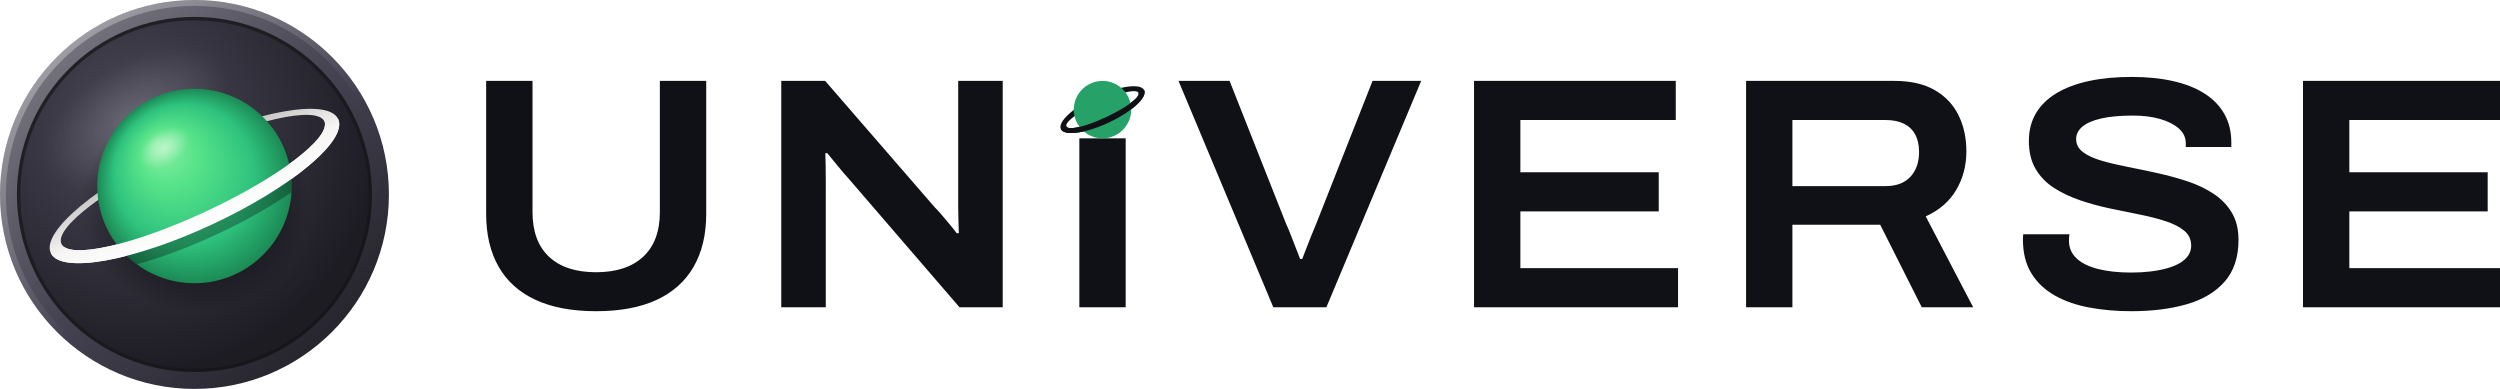
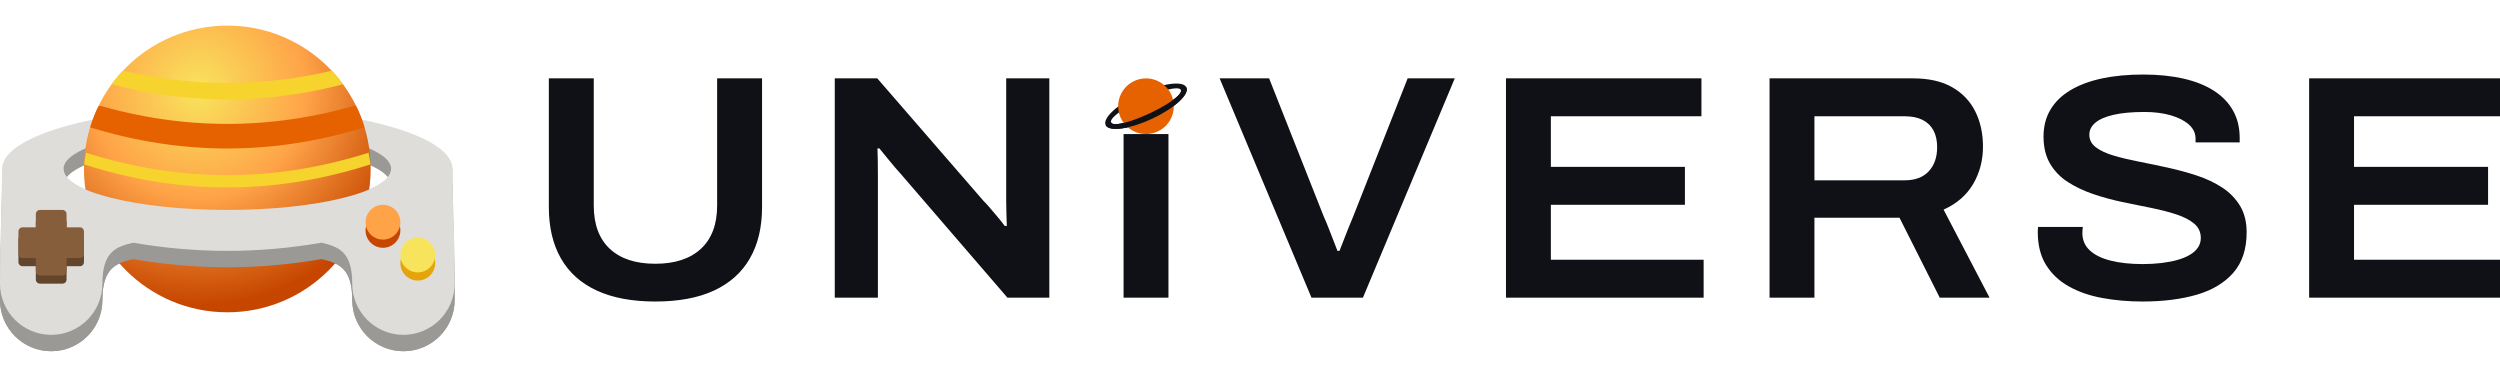
- <svg xmlns="http://www.w3.org/2000/svg" width="591.38" height="92" color="#101116" viewBox="18 18 591.38 92">
+ <svg xmlns="http://www.w3.org/2000/svg" width="610.38" height="92" color="#101116" viewBox="-1 18 610.38 92">
  <defs>
-     <linearGradient id="g2-bevel" gradientUnits="userSpaceOnUse" x1="30" y1="26" x2="98" y2="100">
-       <stop offset="0" stop-color="#77757f" />
-       <stop offset="0.5" stop-color="#454352" />
-       <stop offset="1" stop-color="#232229" />
-     </linearGradient>
-     <radialGradient id="g2-dome" gradientUnits="userSpaceOnUse" cx="50" cy="46" r="58">
-       <stop offset="0" stop-color="#4d4b59" />
-       <stop offset="0.5" stop-color="#34323e" />
-       <stop offset="1" stop-color="#1d1c23" />
+     <radialGradient id="mark-planet" gradientUnits="userSpaceOnUse" cx="57" cy="44.75" r="52.5">
+       <stop offset="0" stop-color="#f8e45c" />
+       <stop offset="0.5" stop-color="#ffa348" />
+       <stop offset="1" stop-color="#c64600" />
    </radialGradient>
-     <linearGradient id="g2-rim" gradientUnits="userSpaceOnUse" x1="30" y1="20" x2="96" y2="100">
-       <stop offset="0" stop-color="#ffffff" stop-opacity="0.35" />
-       <stop offset="0.6" stop-color="#ffffff" stop-opacity="0.0" />
-     </linearGradient>
-     <radialGradient id="g2-spec" cx="0.5" cy="0.5" r="0.5">
-       <stop offset="0" stop-color="#ffffff" stop-opacity="0.17" />
-       <stop offset="1" stop-color="#ffffff" stop-opacity="0.0" />
-     </radialGradient>
-     <radialGradient id="g2-ao" cx="0.5" cy="0.5" r="0.5">
-       <stop offset="0.6" stop-color="#000000" stop-opacity="0.4" />
-       <stop offset="1" stop-color="#000000" stop-opacity="0.0" />
-     </radialGradient>
-     <radialGradient id="g2-pl" gradientUnits="userSpaceOnUse" cx="64" cy="60" r="23" fx="55" fy="50">
-       <stop offset="0" stop-color="#8ff0a4" />
-       <stop offset="0.3" stop-color="#57e389" />
-       <stop offset="0.72" stop-color="#2ec27e" />
-       <stop offset="1" stop-color="#1c8a55" />
-     </radialGradient>
-     <radialGradient id="g2-plspec" cx="0.5" cy="0.5" r="0.5">
-       <stop offset="0" stop-color="#ffffff" stop-opacity="0.45" />
-       <stop offset="1" stop-color="#ffffff" stop-opacity="0.0" />
-     </radialGradient>
-     <linearGradient id="g2-ring" gradientUnits="userSpaceOnUse" x1="64" y1="50" x2="64" y2="70">
-       <stop offset="0" stop-color="#c0bfbc" />
-       <stop offset="0.55" stop-color="#f6f5f4" />
-       <stop offset="1" stop-color="#ffffff" />
-     </linearGradient>
-     <clipPath id="g2-front">
-       <rect x="0" y="60" width="128" height="80" />
-     </clipPath>
-     <clipPath id="g2-plc">
-       <circle cx="64" cy="60" r="23" />
-     </clipPath>
  </defs>
-   <g transform="translate(0 2)">
-     <circle cx="64" cy="62" r="46" fill="url(#g2-bevel)" />
-     <circle cx="64" cy="62" r="45.3" fill="none" stroke="url(#g2-rim)" stroke-width="1.4" />
-     <circle cx="64" cy="62" r="42" fill="#131317" fill-opacity="0.85" />
-     <circle cx="64" cy="62" r="41.2" fill="url(#g2-dome)" />
-     <ellipse cx="50" cy="44" rx="24" ry="13" fill="url(#g2-spec)" transform="rotate(-32 50 44)" />
-     <ellipse cx="64" cy="65" rx="27" ry="25" fill="url(#g2-ao)" />
-     <g transform="rotate(-25 64 60)">
-       <path d="M26.5 60a37.5 10 0 1 0 75.0 0a37.5 10 0 1 0 -75.0 0ZM29.7 59.1a34.3 7.5 0 1 0 68.6 0a34.3 7.5 0 1 0 -68.6 0Z" fill="url(#g2-ring)" fill-rule="evenodd" />
-     </g>
-     <circle cx="64" cy="60" r="23" fill="url(#g2-pl)" />
-     <ellipse cx="57" cy="51" rx="6.5" ry="4" fill="url(#g2-plspec)" transform="rotate(-35 57 51)" />
-     <g clip-path="url(#g2-plc)">
-       <g transform="rotate(-25 64 60)">
-         <path d="M26.5 60a37.5 10 0 1 0 75.0 0a37.5 10 0 1 0 -75.0 0ZM29.7 59.1a34.3 7.5 0 1 0 68.6 0a34.3 7.5 0 1 0 -68.6 0Z" fill="#000000" fill-opacity="0.3" fill-rule="evenodd" transform="translate(0 2.6)" clip-path="url(#g2-front)" />
-       </g>
-     </g>
-     <g transform="rotate(-25 64 60)">
-       <path d="M26.5 60a37.5 10 0 1 0 75.0 0a37.5 10 0 1 0 -75.0 0ZM29.7 59.1a34.3 7.5 0 1 0 68.6 0a34.3 7.5 0 1 0 -68.6 0Z" fill="url(#g2-ring)" fill-rule="evenodd" clip-path="url(#g2-front)" />
+   <g transform="translate(-9.5 -4.75)">
+     <path d="M55 0A55 15 0 0 0 -55 0C-55 10 -55.5 16 -55.5 28A12.5 12.5 0 0 0 -30.5 28C-30.5 20 -27 19 -23 18Q0 22 23 18C27 19 30.5 20 30.5 28A12.5 12.5 0 0 0 55.5 28C55.5 16 55 10 55 0ZM-40 0a40 10 0 1 1 80 0a40 10 0 1 1 -80 0Z" fill="#9a9996" fill-rule="evenodd" transform="translate(64 68)" />
+     <path d="M55 0A55 15 0 0 0 -55 0C-55 10 -55.5 16 -55.5 28A12.5 12.5 0 0 0 -30.5 28C-30.5 20 -27 19 -23 18Q0 22 23 18C27 19 30.5 20 30.5 28A12.5 12.5 0 0 0 55.5 28C55.5 16 55 10 55 0ZM-40 0a40 10 0 1 1 80 0a40 10 0 1 1 -80 0Z" fill="#deddda" fill-rule="evenodd" transform="translate(64 64)" />
+     <circle cx="64" cy="64" r="35" fill="url(#mark-planet)" />
+     <path d="M35.76 43.33 36 43 36.5 42.35 37 41.73 37.5 41.14 38 40.57 38.5 40.03 39 40.12 39.5 40.24 40 40.35 40.5 40.46 41 40.57 41.5 40.67 42 40.77 42.5 40.87 43 40.97 43.5 41.07 44 41.16 44.5 41.25 45 41.34 45.5 41.42 46 41.51 46.5 41.59 47 41.67 47.5 41.75 48 41.82 48.5 41.89 49 41.96 49.5 42.03 50 42.1 50.5 42.16 51 42.22 51.5 42.28 52 42.34 52.5 42.39 53 42.44 53.5 42.49 54 42.54 54.5 42.58 55 42.63 55.5 42.67 56 42.71 56.5 42.74 57 42.77 57.5 42.81 58 42.83 58.5 42.86 59 42.88 59.5 42.91 60 42.93 60.5 42.94 61 42.96 61.5 42.97 62 42.98 62.5 42.99 63 43 63.5 43 64 43 64.5 43 65 43 65.5 42.99 66 42.98 66.5 42.97 67 42.96 67.5 42.94 68 42.93 68.5 42.91 69 42.88 69.5 42.86 70 42.83 70.5 42.81 71 42.77 71.5 42.74 72 42.71 72.5 42.67 73 42.63 73.5 42.58 74 42.54 74.5 42.49 75 42.44 75.5 42.39 76 42.34 76.5 42.28 77 42.22 77.5 42.16 78 42.1 78.5 42.03 79 41.96 79.5 41.89 80 41.82 80.5 41.75 81 41.67 81.5 41.59 82 41.51 82.5 41.42 83 41.34 83.5 41.25 84 41.16 84.5 41.07 85 40.97 85.5 40.87 86 40.77 86.5 40.67 87 40.57 87.5 40.46 88 40.35 88.5 40.24 89 40.12 89.5 40.03 90 40.57 90.5 41.14 91 41.73 91.5 42.35 92 43 92.24 43.33 L92.24 43.33 92 43.39 91.5 43.52 91 43.64 90.5 43.77 90 43.89 89.5 44.01 89 44.12 88.5 44.24 88 44.35 87.5 44.46 87 44.57 86.5 44.67 86 44.77 85.5 44.87 85 44.97 84.5 45.07 84 45.16 83.5 45.25 83 45.34 82.5 45.42 82 45.51 81.5 45.59 81 45.67 80.5 45.75 80 45.82 79.5 45.89 79 45.96 78.5 46.03 78 46.1 77.5 46.16 77 46.22 76.5 46.28 76 46.34 75.5 46.39 75 46.44 74.5 46.49 74 46.54 73.5 46.58 73 46.63 72.5 46.67 72 46.71 71.5 46.74 71 46.77 70.5 46.81 70 46.83 69.5 46.86 69 46.88 68.5 46.91 68 46.93 67.5 46.94 67 46.96 66.5 46.97 66 46.98 65.5 46.99 65 47 64.5 47 64 47 63.5 47 63 47 62.5 46.99 62 46.98 61.5 46.97 61 46.96 60.5 46.94 60 46.93 59.5 46.91 59 46.88 58.5 46.86 58 46.83 57.5 46.81 57 46.77 56.5 46.74 56 46.71 55.5 46.67 55 46.63 54.5 46.58 54 46.54 53.5 46.49 53 46.44 52.5 46.39 52 46.34 51.5 46.28 51 46.22 50.5 46.16 50 46.1 49.5 46.03 49 45.96 48.5 45.89 48 45.82 47.5 45.75 47 45.67 46.5 45.59 46 45.51 45.5 45.42 45 45.34 44.5 45.25 44 45.16 43.5 45.07 43 44.97 42.5 44.87 42 44.77 41.5 44.67 41 44.57 40.5 44.46 40 44.35 39.5 44.24 39 44.12 38.5 44.01 38 43.89 37.5 43.77 37 43.64 36.5 43.52 36 43.39 35.76 43.33Z" fill="#f6d32d" />
+     <path d="M30.51 53.84 31 52.34 31.5 51.01 32 49.82 32.5 48.74 33 48.58 33.5 48.72 34 48.86 34.5 48.99 35 49.13 35.5 49.26 36 49.39 36.5 49.52 37 49.64 37.5 49.77 38 49.89 38.5 50.01 39 50.12 39.5 50.24 40 50.35 40.5 50.46 41 50.57 41.5 50.67 42 50.77 42.5 50.87 43 50.97 43.5 51.07 44 51.16 44.5 51.25 45 51.34 45.5 51.42 46 51.51 46.5 51.59 47 51.67 47.5 51.75 48 51.82 48.5 51.89 49 51.96 49.5 52.03 50 52.1 50.5 52.16 51 52.22 51.5 52.28 52 52.34 52.5 52.39 53 52.44 53.5 52.49 54 52.54 54.5 52.58 55 52.63 55.5 52.67 56 52.71 56.5 52.74 57 52.77 57.5 52.81 58 52.83 58.5 52.86 59 52.88 59.5 52.91 60 52.93 60.5 52.94 61 52.96 61.5 52.97 62 52.98 62.5 52.99 63 53 63.5 53 64 53 64.5 53 65 53 65.5 52.99 66 52.98 66.5 52.97 67 52.96 67.5 52.94 68 52.93 68.5 52.91 69 52.88 69.5 52.86 70 52.83 70.5 52.81 71 52.77 71.5 52.74 72 52.71 72.5 52.67 73 52.63 73.5 52.58 74 52.54 74.5 52.49 75 52.44 75.5 52.39 76 52.34 76.5 52.28 77 52.22 77.5 52.16 78 52.1 78.5 52.03 79 51.96 79.5 51.89 80 51.82 80.5 51.75 81 51.67 81.5 51.59 82 51.51 82.5 51.42 83 51.34 83.5 51.25 84 51.16 84.5 51.07 85 50.97 85.5 50.87 86 50.77 86.5 50.67 87 50.57 87.5 50.46 88 50.35 88.5 50.24 89 50.12 89.5 50.01 90 49.89 90.5 49.77 91 49.64 91.5 49.52 92 49.39 92.5 49.26 93 49.13 93.5 48.99 94 48.86 94.5 48.72 95 48.58 95.5 48.74 96 49.82 96.5 51.01 97 52.34 97.49 53.84 L97.49 53.84 97 53.99 96.5 54.14 96 54.29 95.5 54.43 95 54.58 94.5 54.72 94 54.86 93.5 54.99 93 55.13 92.5 55.26 92 55.39 91.5 55.52 91 55.64 90.5 55.77 90 55.89 89.5 56.01 89 56.12 88.5 56.24 88 56.35 87.5 56.46 87 56.57 86.5 56.67 86 56.77 85.5 56.87 85 56.97 84.5 57.07 84 57.16 83.5 57.25 83 57.34 82.5 57.42 82 57.51 81.5 57.59 81 57.67 80.5 57.75 80 57.82 79.5 57.89 79 57.96 78.5 58.03 78 58.1 77.5 58.16 77 58.22 76.5 58.28 76 58.34 75.5 58.39 75 58.44 74.5 58.49 74 58.54 73.5 58.58 73 58.63 72.5 58.67 72 58.71 71.5 58.74 71 58.77 70.5 58.81 70 58.83 69.5 58.86 69 58.88 68.5 58.91 68 58.93 67.5 58.94 67 58.96 66.5 58.97 66 58.98 65.5 58.99 65 59 64.5 59 64 59 63.5 59 63 59 62.5 58.99 62 58.98 61.5 58.97 61 58.96 60.5 58.94 60 58.93 59.5 58.91 59 58.88 58.5 58.86 58 58.83 57.5 58.81 57 58.77 56.5 58.74 56 58.71 55.5 58.67 55 58.63 54.5 58.58 54 58.54 53.5 58.49 53 58.44 52.5 58.39 52 58.34 51.5 58.28 51 58.22 50.5 58.16 50 58.1 49.5 58.03 49 57.96 48.5 57.89 48 57.82 47.5 57.75 47 57.67 46.5 57.59 46 57.51 45.5 57.42 45 57.34 44.5 57.25 44 57.16 43.5 57.07 43 56.97 42.5 56.87 42 56.77 41.5 56.67 41 56.57 40.5 56.46 40 56.35 39.5 56.24 39 56.12 38.5 56.01 38 55.89 37.5 55.77 37 55.64 36.5 55.52 36 55.39 35.5 55.26 35 55.13 34.5 54.99 34 54.86 33.5 54.72 33 54.58 32.5 54.43 32 54.29 31.5 54.14 31 53.99 30.51 53.84Z" fill="#e66100" />
+     <path d="M29.02 62.87 29.5 60.02 30 60.18 30.5 60.34 31 60.49 31.5 60.64 32 60.79 32.5 60.93 33 61.08 33.5 61.22 34 61.36 34.5 61.49 35 61.63 35.5 61.76 36 61.89 36.5 62.02 37 62.14 37.5 62.27 38 62.39 38.5 62.51 39 62.62 39.5 62.74 40 62.85 40.5 62.96 41 63.07 41.5 63.17 42 63.27 42.5 63.37 43 63.47 43.5 63.57 44 63.66 44.5 63.75 45 63.84 45.5 63.92 46 64.01 46.5 64.09 47 64.17 47.5 64.25 48 64.32 48.5 64.39 49 64.46 49.5 64.53 50 64.6 50.5 64.66 51 64.72 51.5 64.78 52 64.84 52.5 64.89 53 64.94 53.5 64.99 54 65.04 54.5 65.08 55 65.13 55.5 65.17 56 65.21 56.5 65.24 57 65.27 57.5 65.31 58 65.33 58.5 65.36 59 65.38 59.5 65.41 60 65.43 60.5 65.44 61 65.46 61.5 65.47 62 65.48 62.5 65.49 63 65.5 63.5 65.5 64 65.5 64.5 65.5 65 65.5 65.5 65.49 66 65.48 66.5 65.47 67 65.46 67.5 65.44 68 65.43 68.5 65.41 69 65.38 69.5 65.36 70 65.33 70.5 65.31 71 65.27 71.5 65.24 72 65.21 72.5 65.17 73 65.13 73.5 65.08 74 65.04 74.5 64.99 75 64.94 75.5 64.89 76 64.84 76.5 64.78 77 64.72 77.5 64.66 78 64.6 78.5 64.53 79 64.46 79.5 64.39 80 64.32 80.5 64.25 81 64.17 81.5 64.09 82 64.01 82.5 63.92 83 63.84 83.5 63.75 84 63.66 84.5 63.57 85 63.47 85.5 63.37 86 63.27 86.5 63.17 87 63.07 87.5 62.96 88 62.85 88.5 62.74 89 62.62 89.5 62.51 90 62.39 90.5 62.27 91 62.14 91.5 62.02 92 61.89 92.5 61.76 93 61.63 93.5 61.49 94 61.36 94.5 61.22 95 61.08 95.5 60.93 96 60.79 96.5 60.64 97 60.49 97.5 60.34 98 60.18 98.5 60.02 98.98 62.87 L98.98 62.87 98.5 63.02 98 63.18 97.5 63.34 97 63.49 96.5 63.64 96 63.79 95.5 63.93 95 64.08 94.5 64.22 94 64.36 93.5 64.49 93 64.63 92.5 64.76 92 64.89 91.5 65.02 91 65.14 90.5 65.27 90 65.39 89.5 65.51 89 65.62 88.5 65.74 88 65.85 87.5 65.96 87 66.07 86.5 66.17 86 66.27 85.5 66.37 85 66.47 84.5 66.57 84 66.66 83.5 66.75 83 66.84 82.5 66.92 82 67.01 81.5 67.09 81 67.17 80.5 67.25 80 67.32 79.5 67.39 79 67.46 78.5 67.53 78 67.6 77.5 67.66 77 67.72 76.5 67.78 76 67.84 75.5 67.89 75 67.94 74.5 67.99 74 68.04 73.5 68.08 73 68.13 72.5 68.17 72 68.21 71.5 68.24 71 68.27 70.5 68.31 70 68.33 69.5 68.36 69 68.38 68.5 68.41 68 68.43 67.5 68.44 67 68.46 66.5 68.47 66 68.48 65.5 68.49 65 68.5 64.5 68.5 64 68.5 63.5 68.5 63 68.5 62.5 68.49 62 68.48 61.5 68.47 61 68.46 60.5 68.44 60 68.43 59.5 68.41 59 68.38 58.5 68.36 58 68.33 57.5 68.31 57 68.27 56.5 68.24 56 68.21 55.5 68.17 55 68.13 54.5 68.08 54 68.04 53.5 67.99 53 67.94 52.5 67.89 52 67.84 51.5 67.78 51 67.72 50.5 67.66 50 67.6 49.5 67.53 49 67.46 48.5 67.39 48 67.32 47.5 67.25 47 67.17 46.5 67.09 46 67.01 45.5 66.92 45 66.84 44.5 66.75 44 66.66 43.5 66.57 43 66.47 42.5 66.37 42 66.27 41.5 66.17 41 66.07 40.5 65.96 40 65.85 39.5 65.74 39 65.62 38.5 65.51 38 65.39 37.5 65.27 37 65.14 36.5 65.02 36 64.89 35.5 64.76 35 64.63 34.5 64.49 34 64.36 33.5 64.22 33 64.08 32.5 63.93 32 63.79 31.5 63.64 31 63.49 30.5 63.34 30 63.18 29.5 63.02 29.02 62.87Z" fill="#f6d32d" />
+     <path d="M-55 0C-55 10 -55.5 16 -55.5 28A12.5 12.5 0 0 0 -30.5 28C-30.5 20 -27 19 -23 18Q0 22 23 18C27 19 30.5 20 30.5 28A12.5 12.5 0 0 0 55.5 28C55.5 16 55 10 55 0ZM-40 0A40 10 0 0 0 40 0Z" fill="#9a9996" fill-rule="evenodd" transform="translate(64 68)" />
+     <path d="M-55 0C-55 10 -55.5 16 -55.5 28A12.5 12.5 0 0 0 -30.5 28C-30.5 20 -27 19 -23 18Q0 22 23 18C27 19 30.5 20 30.5 28A12.5 12.5 0 0 0 55.5 28C55.5 16 55 10 55 0ZM-40 0A40 10 0 0 0 40 0Z" fill="#deddda" fill-rule="evenodd" transform="translate(64 64)" />
+     <g transform="translate(64 64)">
+       <path d="M-45.75 13h5.5v4.25h4.25v5.5h-4.25v4.25h-5.5v-4.25h-4.25v-5.5h4.25Z" fill="#63452c" stroke="#63452c" stroke-width="2" stroke-linejoin="round" />
+       <path d="M-45.75 11h5.5v4.25h4.25v5.5h-4.25v4.25h-5.5v-4.25h-4.25v-5.5h4.25Z" fill="#865e3c" stroke="#865e3c" stroke-width="2" stroke-linejoin="round" />
+       <circle cx="38" cy="15" r="4.25" fill="#c64600" />
+       <circle cx="38" cy="13" r="4.25" fill="#ffa348" />
+       <circle cx="46.5" cy="23" r="4.25" fill="#e5a50a" />
+       <circle cx="46.5" cy="21" r="4.25" fill="#f8e45c" />
    </g>
  </g>
  <g transform="translate(133 90.68) scale(0.78)">
    <path d="M33.32 1.2Q22.44 1.2 15.01 -2.23Q7.57 -5.66 3.79 -12.28Q0 -18.9 0 -28.33V-68.65H14.06V-28.87Q14.06 -20.01 19.07 -15.31Q24.08 -10.62 33.32 -10.62Q42.55 -10.62 47.61 -15.31Q52.68 -20.01 52.68 -28.87V-68.65H66.74V-28.33Q66.74 -18.9 62.92 -12.28Q59.11 -5.66 51.7 -2.23Q44.29 1.2 33.32 1.2ZM89.5 0V-68.65H102.81L136.09 -30.26Q136.98 -29.42 138.2 -27.96Q139.43 -26.5 140.68 -25.02Q141.93 -23.54 142.7 -22.46H143.35Q143.3 -24.25 143.23 -26.44Q143.16 -28.62 143.16 -30.26V-68.65H156.66V0H143.55L110.16 -38.74Q108.45 -40.61 106.49 -43.03Q104.53 -45.45 103.46 -46.73H102.86Q102.91 -45.43 102.96 -43.17Q103 -40.9 103 -38.16V0H89.5ZM238.72 0 209.97 -68.65H225.46L242.53 -25.48Q243.32 -23.76 244.1 -21.72Q244.88 -19.67 245.62 -17.83Q246.36 -15.98 246.85 -14.65H247.49Q247.98 -15.88 248.67 -17.68Q249.36 -19.47 250.16 -21.49Q250.97 -23.51 251.76 -25.38L268.82 -68.65H283.57L254.82 0H238.72ZM299.6 0V-68.65H360.78V-56.78H313.65V-40.94H355.61V-29.07H313.65V-11.87H361.47V0H299.6ZM382.1 0V-68.65H426.98Q434.44 -68.65 439.27 -65.88Q444.1 -63.11 446.5 -58.29Q448.91 -53.46 448.91 -47.25Q448.91 -40.84 445.84 -35.59Q442.76 -30.35 436.58 -27.56L450.97 0H435.38L422.78 -25.02H396.15V0H382.1ZM396.15 -36.74H424.44Q429.3 -36.74 431.93 -39.56Q434.56 -42.39 434.56 -47.11Q434.56 -50.22 433.4 -52.37Q432.25 -54.52 430 -55.65Q427.75 -56.78 424.44 -56.78H396.15V-36.74ZM498.89 1.2Q492.18 1.2 486.21 0.09Q480.24 -1.01 475.72 -3.57Q471.19 -6.12 468.62 -10.29Q466.06 -14.45 466.06 -20.57Q466.06 -20.98 466.09 -21.44Q466.11 -21.89 466.16 -22.14H480.17Q480.12 -21.85 480.07 -21.3Q480.02 -20.75 480.02 -20.2Q480.02 -17 482.31 -14.84Q484.59 -12.68 488.86 -11.6Q493.14 -10.52 498.9 -10.52Q502.01 -10.52 504.75 -10.85Q507.49 -11.18 509.75 -11.81Q512.01 -12.44 513.66 -13.41Q515.32 -14.39 516.21 -15.72Q517.09 -17.04 517.09 -18.68Q517.09 -21.44 515.03 -23.17Q512.96 -24.9 509.46 -26.06Q505.95 -27.22 501.55 -28.1Q497.15 -28.98 492.47 -29.96Q487.8 -30.94 483.4 -32.44Q479 -33.94 475.49 -36.19Q471.98 -38.44 469.92 -41.93Q467.86 -45.43 467.86 -50.42Q467.86 -55.22 470.03 -58.86Q472.2 -62.51 476.31 -64.96Q480.42 -67.4 486.16 -68.63Q491.9 -69.85 499.05 -69.85Q506.04 -69.85 511.63 -68.58Q517.23 -67.31 521.17 -64.79Q525.11 -62.26 527.18 -58.56Q529.26 -54.86 529.26 -50V-48.6H515.45V-49.75Q515.45 -52.31 513.39 -54.17Q511.32 -56.02 507.72 -57.08Q504.11 -58.13 499.43 -58.13Q493.64 -58.13 489.81 -57.25Q485.99 -56.38 484.1 -54.78Q482.2 -53.18 482.2 -51.02Q482.2 -48.61 484.27 -47.06Q486.33 -45.5 489.84 -44.47Q493.34 -43.44 497.75 -42.58Q502.15 -41.72 506.82 -40.69Q511.5 -39.66 515.9 -38.21Q520.3 -36.76 523.81 -34.46Q527.31 -32.16 529.38 -28.74Q531.44 -25.32 531.44 -20.44Q531.44 -12.59 527.28 -7.82Q523.12 -3.05 515.78 -0.92Q508.44 1.2 498.89 1.2ZM551 0V-68.65H612.18V-56.78H565.05V-40.94H607.01V-29.07H565.05V-11.87H612.87V0H551ZM179.9 0H193.95V-51.22H179.9Z" fill="currentColor" />
    <g transform="translate(186.92 -59.93) rotate(-25)">
      <path d="M-13.94 0a13.94 4.36 0 1 0 27.89 0a13.94 4.36 0 1 0 -27.89 0ZM-12.03 0a12.03 2.44 0 1 1 24.05 0a12.03 2.44 0 1 1 -24.05 0Z" fill="currentColor" />
-       <circle r="8.71" fill="#26a269" />
+       <circle r="8.71" fill="#e66100" />
      <path d="M-13.94 0a13.94 4.36 0 1 0 27.89 0a13.94 4.36 0 1 0 -27.89 0ZM-12.03 0a12.03 2.44 0 1 1 24.05 0a12.03 2.44 0 1 1 -24.05 0Z" fill="currentColor" clip-path="url(#universe-front)" />
      <clipPath id="universe-front">
        <rect x="-27.89" y="0" width="55.77" height="27.89" />
      </clipPath>
    </g>
  </g>
</svg>
